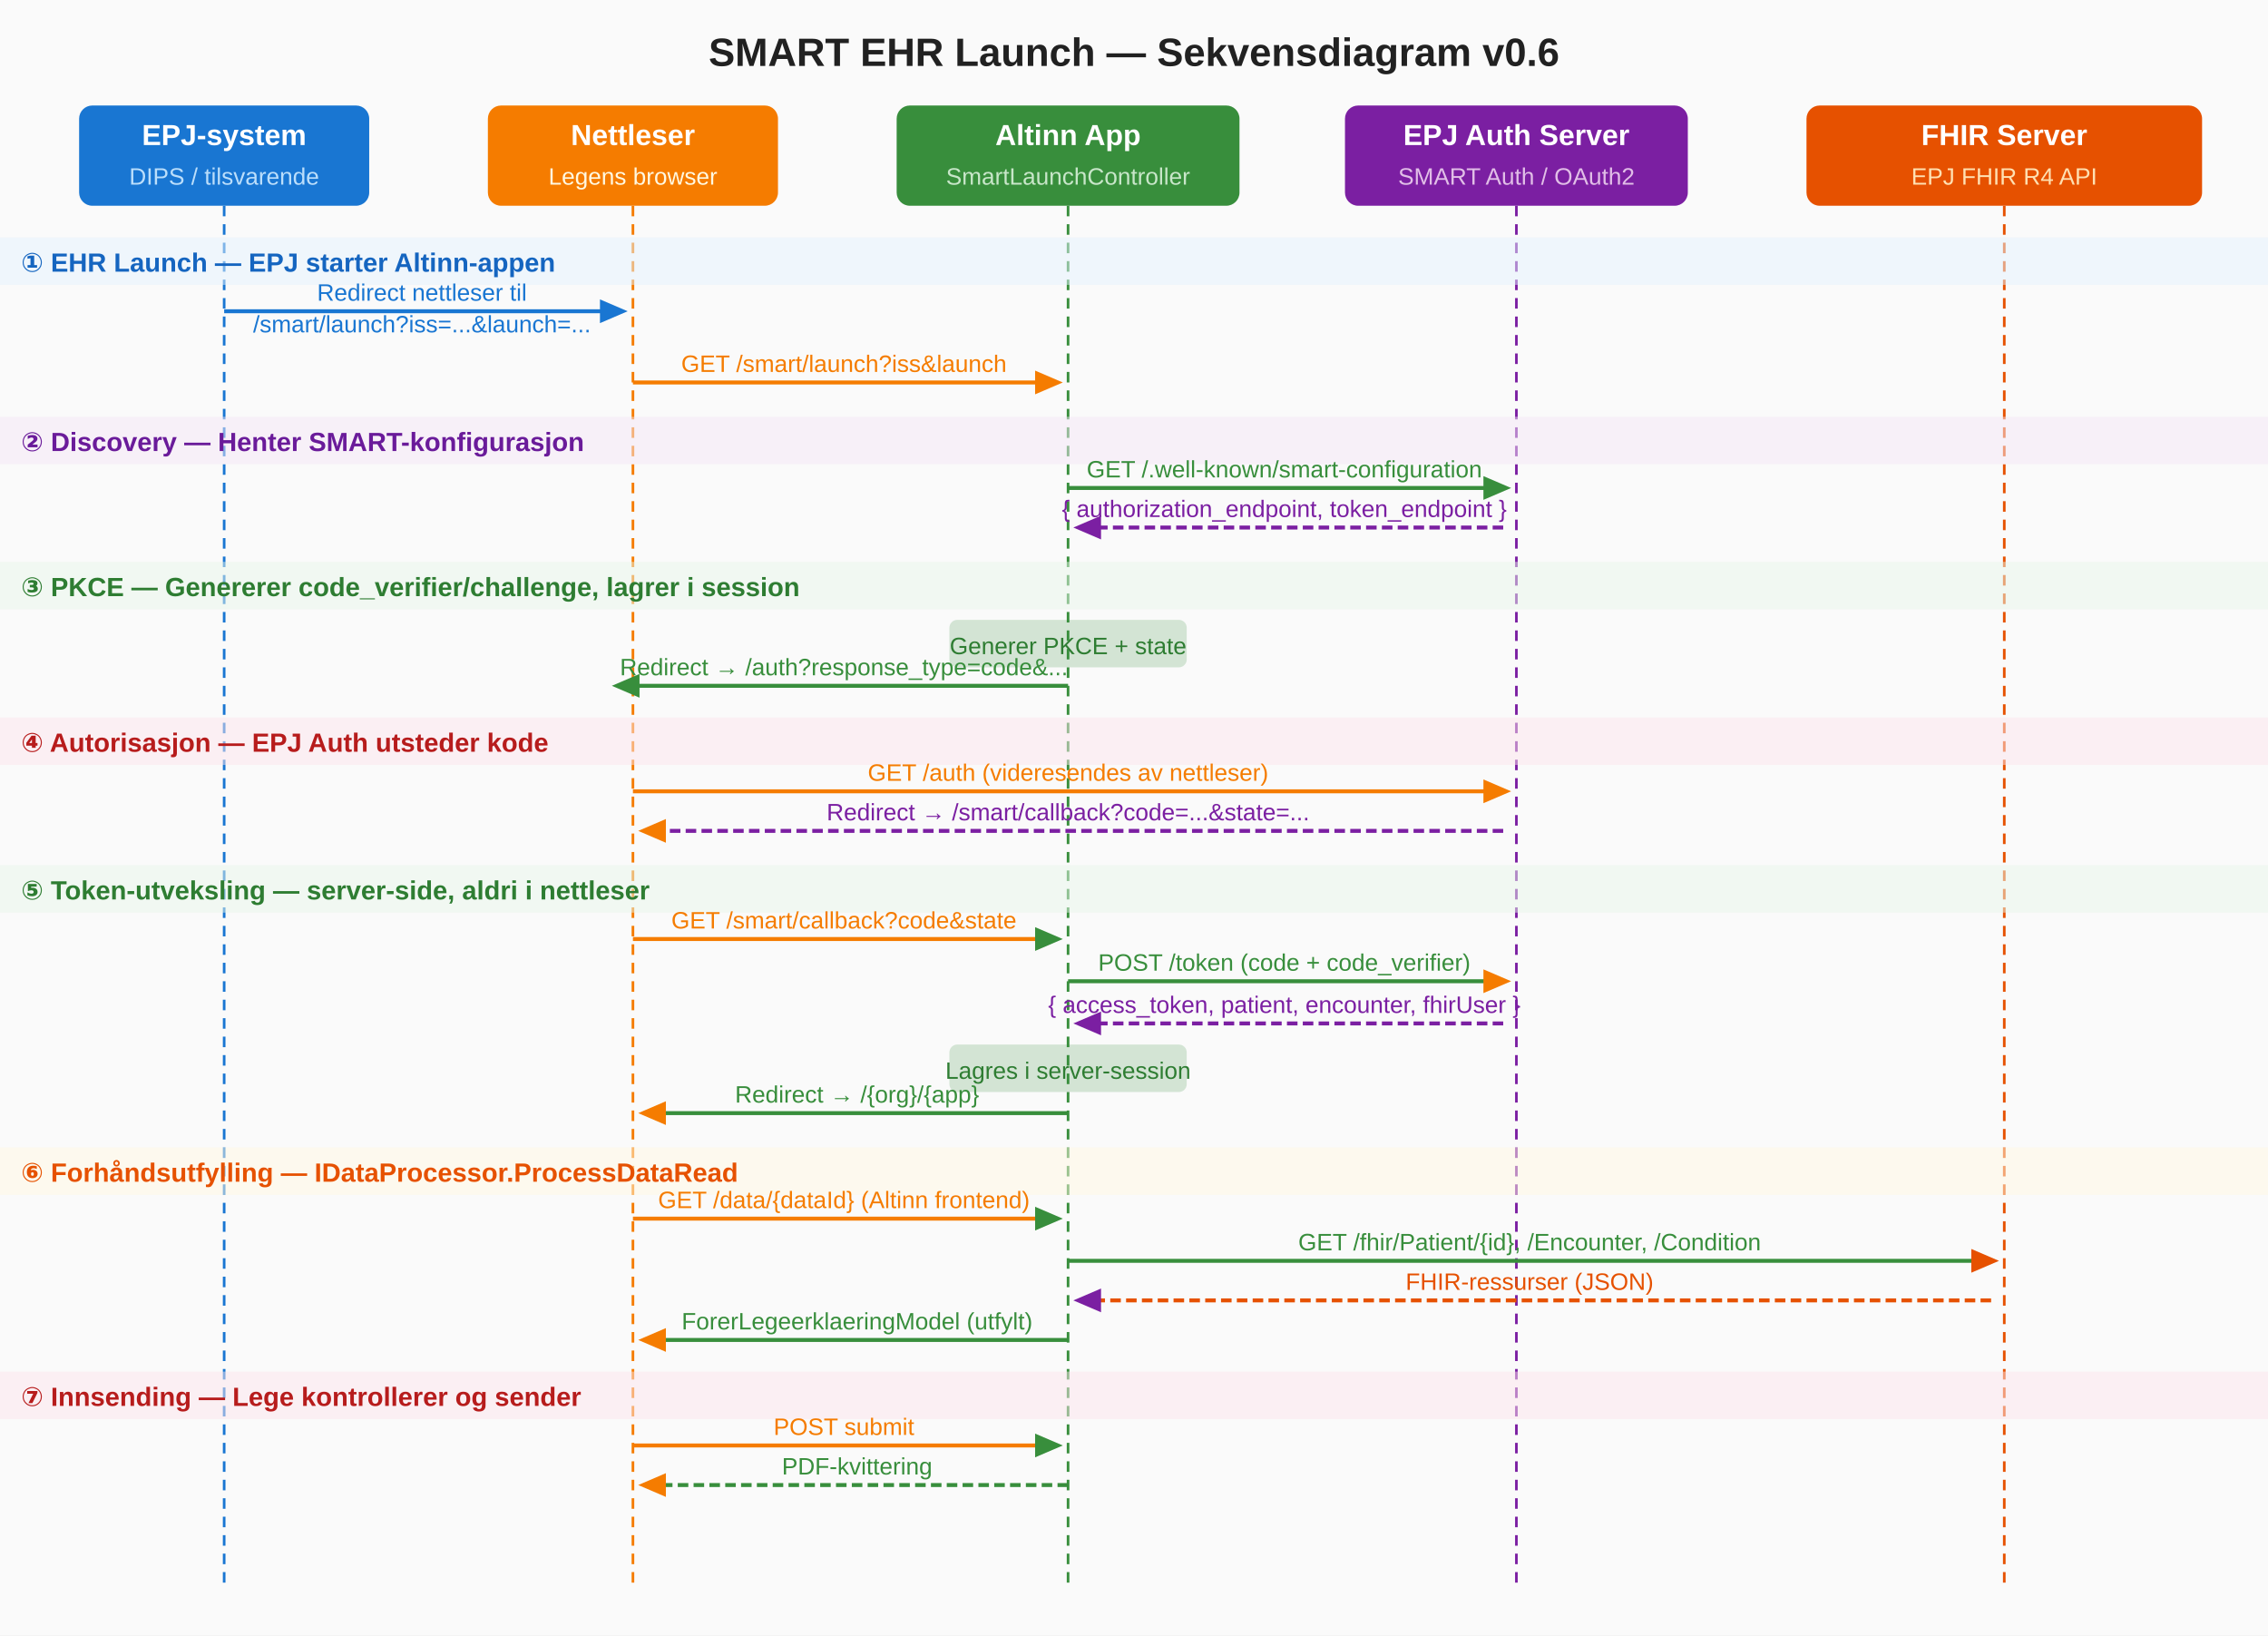
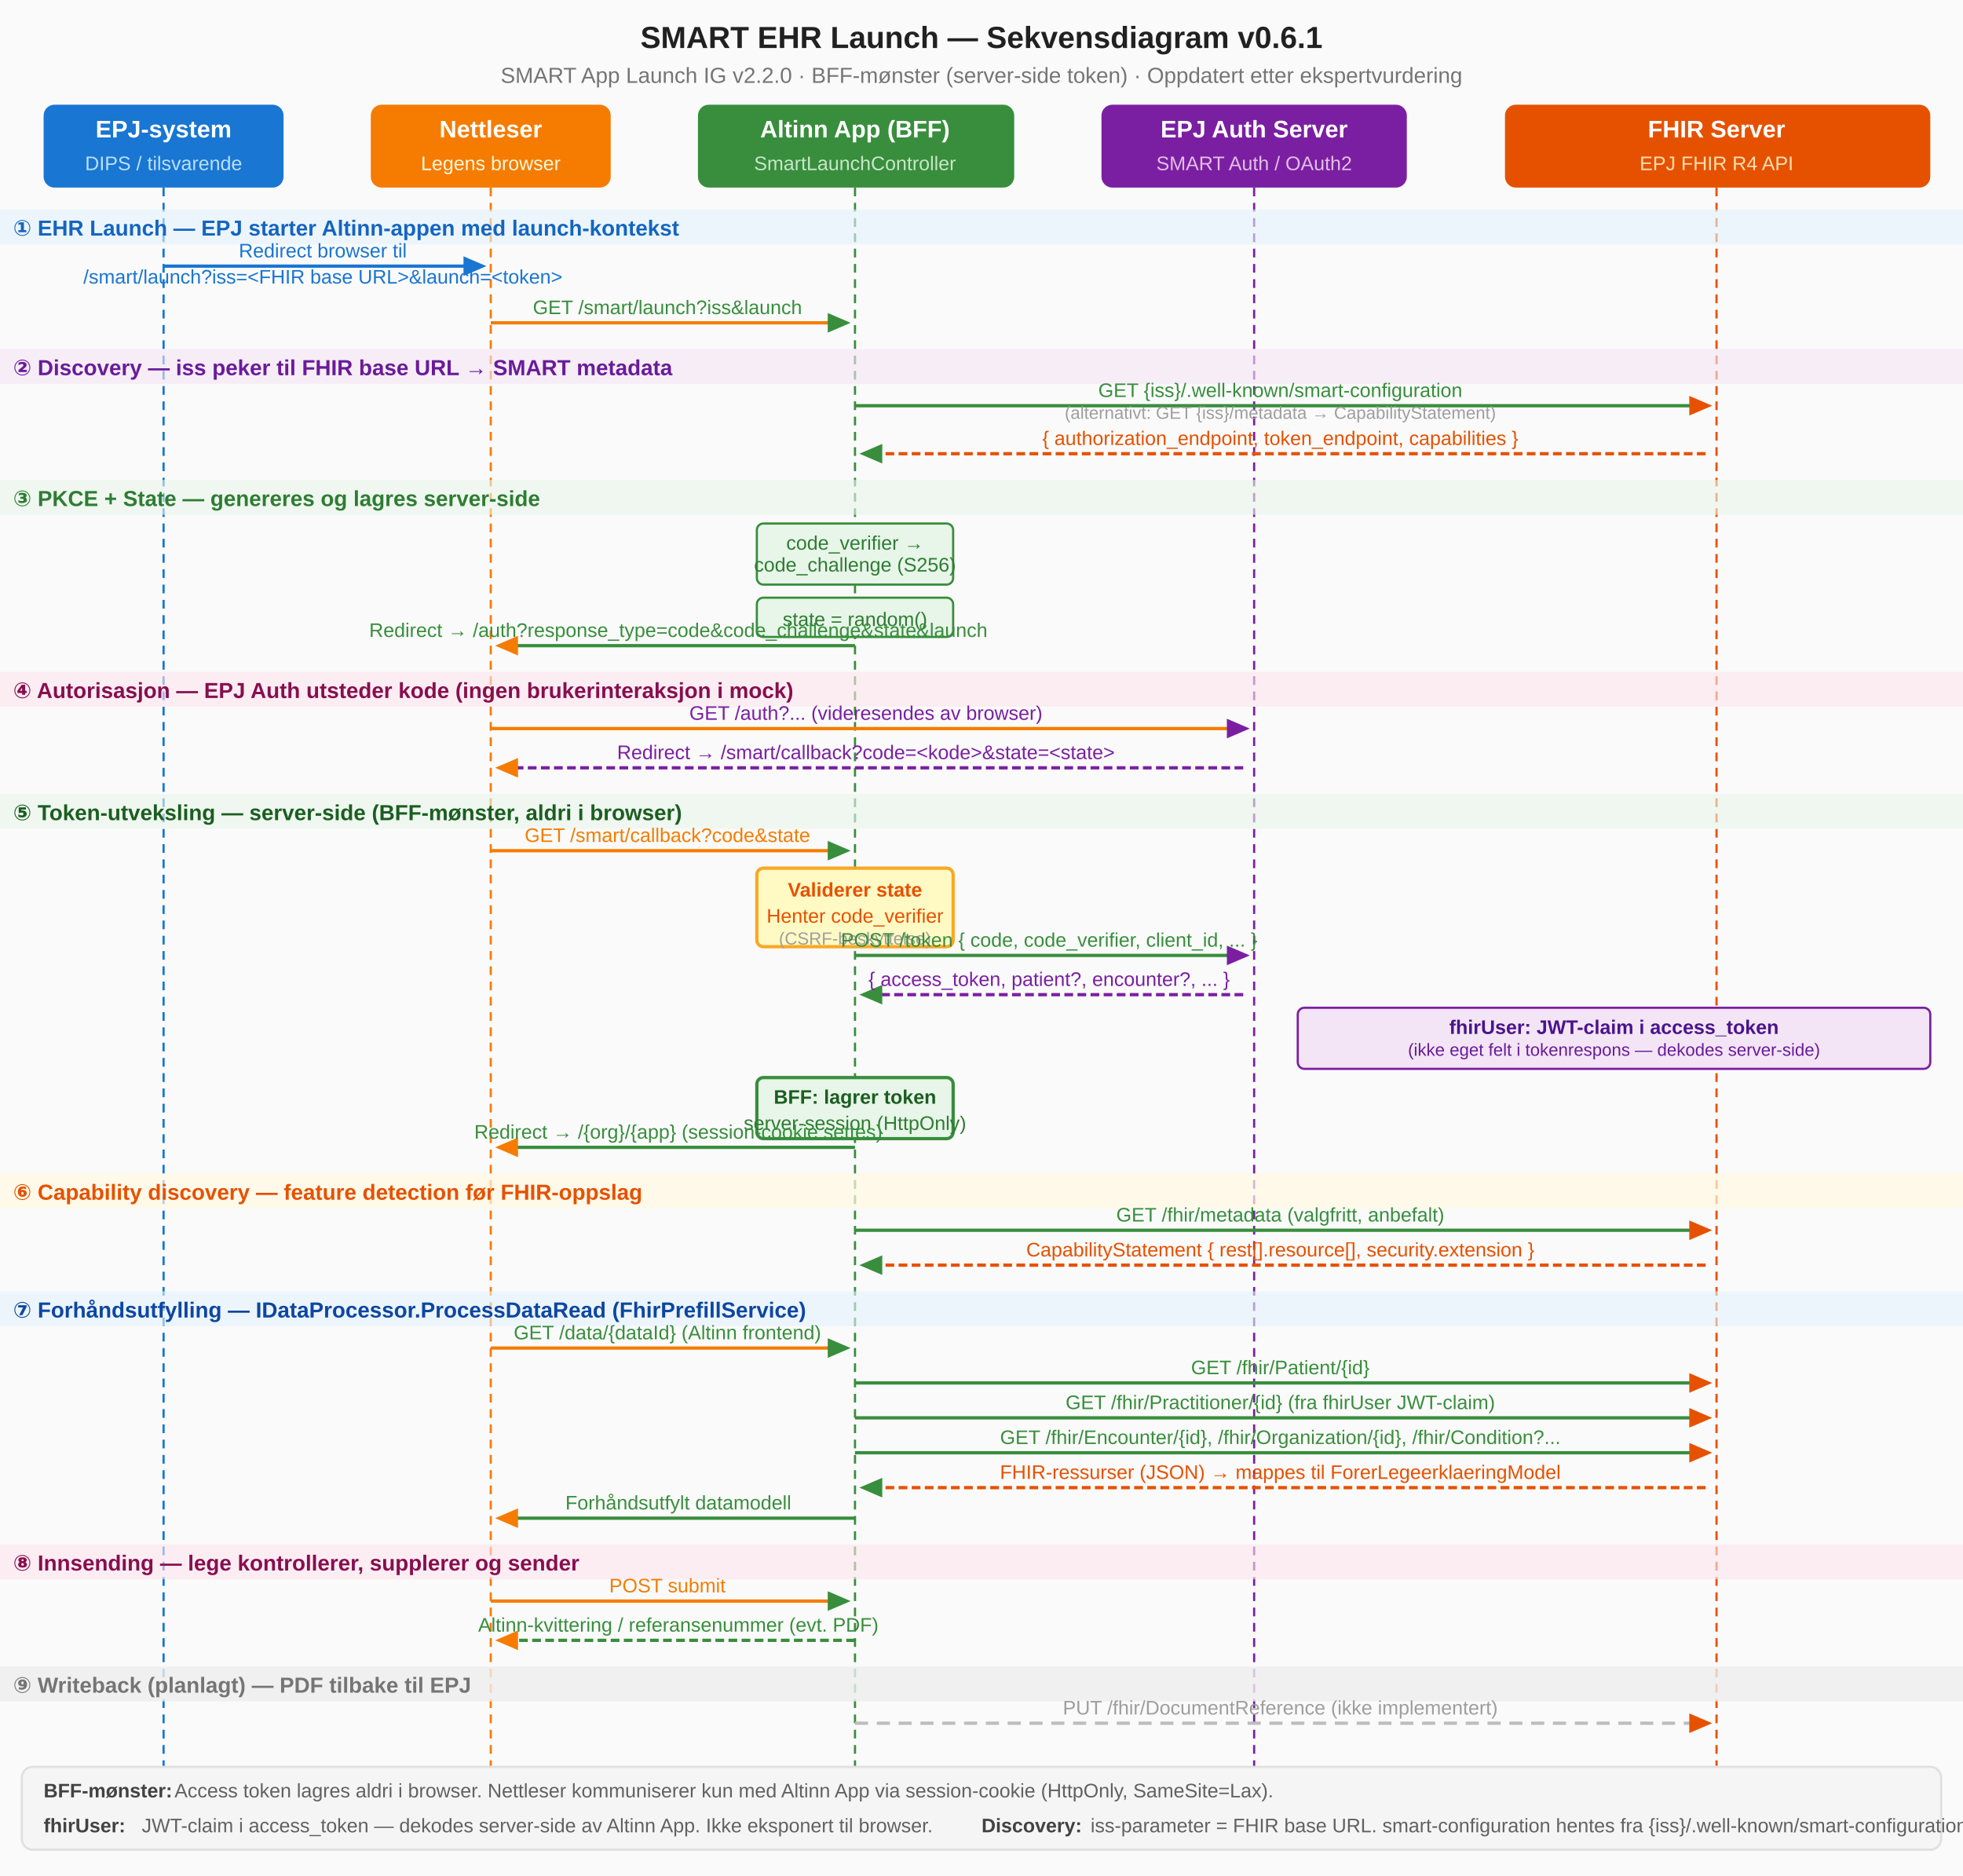
- <svg xmlns="http://www.w3.org/2000/svg" viewBox="0 0 860 620" font-family="Segoe UI, Arial, sans-serif" font-size="11">
-   <rect width="860" height="620" fill="#fafafa" />
-   <text x="430" y="25" text-anchor="middle" font-size="15" font-weight="bold" fill="#212121">SMART EHR Launch — Sekvensdiagram v0.6</text>
-   <rect x="30" y="40" width="110" height="38" rx="5" fill="#1976d2" />
-   <text x="85" y="55" text-anchor="middle" fill="white" font-weight="bold">EPJ-system</text>
-   <text x="85" y="70" text-anchor="middle" fill="#bbdefb" font-size="9">DIPS / tilsvarende</text>
-   <line x1="85" y1="78" x2="85" y2="600" stroke="#1976d2" stroke-width="1" stroke-dasharray="4,3" />
-   <rect x="185" y="40" width="110" height="38" rx="5" fill="#f57c00" />
-   <text x="240" y="55" text-anchor="middle" fill="white" font-weight="bold">Nettleser</text>
-   <text x="240" y="70" text-anchor="middle" fill="#fff8e1" font-size="9">Legens browser</text>
-   <line x1="240" y1="78" x2="240" y2="600" stroke="#f57c00" stroke-width="1" stroke-dasharray="4,3" />
-   <rect x="340" y="40" width="130" height="38" rx="5" fill="#388e3c" />
-   <text x="405" y="55" text-anchor="middle" fill="white" font-weight="bold">Altinn App</text>
-   <text x="405" y="70" text-anchor="middle" fill="#c8e6c9" font-size="9">SmartLaunchController</text>
-   <line x1="405" y1="78" x2="405" y2="600" stroke="#388e3c" stroke-width="1" stroke-dasharray="4,3" />
-   <rect x="510" y="40" width="130" height="38" rx="5" fill="#7b1fa2" />
-   <text x="575" y="55" text-anchor="middle" fill="white" font-weight="bold">EPJ Auth Server</text>
-   <text x="575" y="70" text-anchor="middle" fill="#e1bee7" font-size="9">SMART Auth / OAuth2</text>
-   <line x1="575" y1="78" x2="575" y2="600" stroke="#7b1fa2" stroke-width="1" stroke-dasharray="4,3" />
-   <rect x="685" y="40" width="150" height="38" rx="5" fill="#e65100" />
-   <text x="760" y="55" text-anchor="middle" fill="white" font-weight="bold">FHIR Server</text>
-   <text x="760" y="70" text-anchor="middle" fill="#ffe0b2" font-size="9">EPJ FHIR R4 API</text>
-   <line x1="760" y1="78" x2="760" y2="600" stroke="#e65100" stroke-width="1" stroke-dasharray="4,3" />
-   <rect x="0" y="90" width="860" height="18" fill="#e3f2fd" opacity="0.5" />
-   <text x="8" y="103" font-size="10" font-weight="bold" fill="#1565c0">① EHR Launch — EPJ starter Altinn-appen</text>
-   <line x1="85" y1="118" x2="235" y2="118" stroke="#1976d2" stroke-width="1.5" marker-end="url(#a1)" />
-   <text x="160" y="114" text-anchor="middle" fill="#1976d2" font-size="9">Redirect nettleser til</text>
-   <text x="160" y="126" text-anchor="middle" fill="#1976d2" font-size="9">/smart/launch?iss=...&amp;launch=...</text>
-   <line x1="240" y1="145" x2="400" y2="145" stroke="#f57c00" stroke-width="1.5" marker-end="url(#a2)" />
-   <text x="320" y="141" text-anchor="middle" fill="#f57c00" font-size="9">GET /smart/launch?iss&amp;launch</text>
-   <rect x="0" y="158" width="860" height="18" fill="#f3e5f5" opacity="0.5" />
-   <text x="8" y="171" font-size="10" font-weight="bold" fill="#6a1b9a">② Discovery — Henter SMART-konfigurasjon</text>
-   <line x1="405" y1="185" x2="570" y2="185" stroke="#388e3c" stroke-width="1.5" marker-end="url(#a3)" />
-   <text x="487" y="181" text-anchor="middle" fill="#388e3c" font-size="9">GET /.well-known/smart-configuration</text>
-   <line x1="570" y1="200" x2="410" y2="200" stroke="#7b1fa2" stroke-width="1.5" stroke-dasharray="4,2" marker-end="url(#a4)" />
-   <text x="487" y="196" text-anchor="middle" fill="#7b1fa2" font-size="9">{ authorization_endpoint, token_endpoint }</text>
-   <rect x="0" y="213" width="860" height="18" fill="#e8f5e9" opacity="0.5" />
-   <text x="8" y="226" font-size="10" font-weight="bold" fill="#2e7d32">③ PKCE — Genererer code_verifier/challenge, lagrer i session</text>
-   <rect x="360" y="235" width="90" height="18" rx="3" fill="#388e3c" opacity="0.2" />
-   <text x="405" y="248" text-anchor="middle" fill="#2e7d32" font-size="9">Generer PKCE + state</text>
-   <line x1="405" y1="260" x2="235" y2="260" stroke="#388e3c" stroke-width="1.5" marker-end="url(#a3)" />
-   <text x="320" y="256" text-anchor="middle" fill="#388e3c" font-size="9">Redirect → /auth?response_type=code&amp;...</text>
-   <rect x="0" y="272" width="860" height="18" fill="#fce4ec" opacity="0.5" />
-   <text x="8" y="285" font-size="10" font-weight="bold" fill="#b71c1c">④ Autorisasjon — EPJ Auth utsteder kode</text>
-   <line x1="240" y1="300" x2="570" y2="300" stroke="#f57c00" stroke-width="1.5" marker-end="url(#a5)" />
-   <text x="405" y="296" text-anchor="middle" fill="#f57c00" font-size="9">GET /auth (videresendes av nettleser)</text>
-   <line x1="570" y1="315" x2="245" y2="315" stroke="#7b1fa2" stroke-width="1.5" stroke-dasharray="4,2" marker-end="url(#a2)" />
-   <text x="405" y="311" text-anchor="middle" fill="#7b1fa2" font-size="9">Redirect → /smart/callback?code=...&amp;state=...</text>
-   <rect x="0" y="328" width="860" height="18" fill="#e8f5e9" opacity="0.5" />
-   <text x="8" y="341" font-size="10" font-weight="bold" fill="#2e7d32">⑤ Token-utveksling — server-side, aldri i nettleser</text>
-   <line x1="240" y1="356" x2="400" y2="356" stroke="#f57c00" stroke-width="1.5" marker-end="url(#a3)" />
-   <text x="320" y="352" text-anchor="middle" fill="#f57c00" font-size="9">GET /smart/callback?code&amp;state</text>
-   <line x1="405" y1="372" x2="570" y2="372" stroke="#388e3c" stroke-width="1.5" marker-end="url(#a5)" />
-   <text x="487" y="368" text-anchor="middle" fill="#388e3c" font-size="9">POST /token (code + code_verifier)</text>
-   <line x1="570" y1="388" x2="410" y2="388" stroke="#7b1fa2" stroke-width="1.5" stroke-dasharray="4,2" marker-end="url(#a4)" />
-   <text x="487" y="384" text-anchor="middle" fill="#7b1fa2" font-size="9">{ access_token, patient, encounter, fhirUser }</text>
-   <rect x="360" y="396" width="90" height="18" rx="3" fill="#388e3c" opacity="0.2" />
-   <text x="405" y="409" text-anchor="middle" fill="#2e7d32" font-size="9">Lagres i server-session</text>
-   <line x1="405" y1="422" x2="245" y2="422" stroke="#388e3c" stroke-width="1.5" marker-end="url(#a2)" />
-   <text x="325" y="418" text-anchor="middle" fill="#388e3c" font-size="9">Redirect → /{org}/{app}</text>
-   <rect x="0" y="435" width="860" height="18" fill="#fff8e1" opacity="0.5" />
-   <text x="8" y="448" font-size="10" font-weight="bold" fill="#e65100">⑥ Forhåndsutfylling — IDataProcessor.ProcessDataRead</text>
-   <line x1="240" y1="462" x2="400" y2="462" stroke="#f57c00" stroke-width="1.5" marker-end="url(#a3)" />
-   <text x="320" y="458" text-anchor="middle" fill="#f57c00" font-size="9">GET /data/{dataId} (Altinn frontend)</text>
-   <line x1="405" y1="478" x2="755" y2="478" stroke="#388e3c" stroke-width="1.5" marker-end="url(#a6)" />
-   <text x="580" y="474" text-anchor="middle" fill="#388e3c" font-size="9">GET /fhir/Patient/{id}, /Encounter, /Condition</text>
-   <line x1="755" y1="493" x2="410" y2="493" stroke="#e65100" stroke-width="1.5" stroke-dasharray="4,2" marker-end="url(#a4)" />
-   <text x="580" y="489" text-anchor="middle" fill="#e65100" font-size="9">FHIR-ressurser (JSON)</text>
-   <line x1="405" y1="508" x2="245" y2="508" stroke="#388e3c" stroke-width="1.5" marker-end="url(#a2)" />
-   <text x="325" y="504" text-anchor="middle" fill="#388e3c" font-size="9">ForerLegeerklaeringModel (utfylt)</text>
-   <rect x="0" y="520" width="860" height="18" fill="#fce4ec" opacity="0.5" />
-   <text x="8" y="533" font-size="10" font-weight="bold" fill="#b71c1c">⑦ Innsending — Lege kontrollerer og sender</text>
-   <line x1="240" y1="548" x2="400" y2="548" stroke="#f57c00" stroke-width="1.5" marker-end="url(#a3)" />
-   <text x="320" y="544" text-anchor="middle" fill="#f57c00" font-size="9">POST submit</text>
-   <line x1="405" y1="563" x2="245" y2="563" stroke="#388e3c" stroke-width="1.5" stroke-dasharray="4,2" marker-end="url(#a2)" />
-   <text x="325" y="559" text-anchor="middle" fill="#388e3c" font-size="9">PDF-kvittering</text>
+ <svg xmlns="http://www.w3.org/2000/svg" viewBox="0 0 900 860" font-family="Segoe UI, Arial, sans-serif" font-size="11">
+   <rect width="900" height="860" fill="#fafafa" />
+   <text x="450" y="22" text-anchor="middle" font-size="14" font-weight="bold" fill="#212121">SMART EHR Launch — Sekvensdiagram v0.6.1</text>
+   <text x="450" y="38" text-anchor="middle" font-size="10" fill="#757575">SMART App Launch IG v2.2.0 · BFF-mønster (server-side token) · Oppdatert etter ekspertvurdering</text>
+   <rect x="20" y="48" width="110" height="38" rx="5" fill="#1976d2" />
+   <text x="75" y="63" text-anchor="middle" fill="white" font-weight="bold">EPJ-system</text>
+   <text x="75" y="78" text-anchor="middle" fill="#bbdefb" font-size="9">DIPS / tilsvarende</text>
+   <line x1="75" y1="86" x2="75" y2="848" stroke="#1976d2" stroke-width="1" stroke-dasharray="4,3" />
+   <rect x="170" y="48" width="110" height="38" rx="5" fill="#f57c00" />
+   <text x="225" y="63" text-anchor="middle" fill="white" font-weight="bold">Nettleser</text>
+   <text x="225" y="78" text-anchor="middle" fill="#fff8e1" font-size="9">Legens browser</text>
+   <line x1="225" y1="86" x2="225" y2="848" stroke="#f57c00" stroke-width="1" stroke-dasharray="4,3" />
+   <rect x="320" y="48" width="145" height="38" rx="5" fill="#388e3c" />
+   <text x="392" y="63" text-anchor="middle" fill="white" font-weight="bold">Altinn App (BFF)</text>
+   <text x="392" y="78" text-anchor="middle" fill="#c8e6c9" font-size="9">SmartLaunchController</text>
+   <line x1="392" y1="86" x2="392" y2="848" stroke="#388e3c" stroke-width="1" stroke-dasharray="4,3" />
+   <rect x="505" y="48" width="140" height="38" rx="5" fill="#7b1fa2" />
+   <text x="575" y="63" text-anchor="middle" fill="white" font-weight="bold">EPJ Auth Server</text>
+   <text x="575" y="78" text-anchor="middle" fill="#e1bee7" font-size="9">SMART Auth / OAuth2</text>
+   <line x1="575" y1="86" x2="575" y2="848" stroke="#7b1fa2" stroke-width="1" stroke-dasharray="4,3" />
+   <rect x="690" y="48" width="195" height="38" rx="5" fill="#e65100" />
+   <text x="787" y="63" text-anchor="middle" fill="white" font-weight="bold">FHIR Server</text>
+   <text x="787" y="78" text-anchor="middle" fill="#ffe0b2" font-size="9">EPJ FHIR R4 API</text>
+   <line x1="787" y1="86" x2="787" y2="848" stroke="#e65100" stroke-width="1" stroke-dasharray="4,3" />
  <defs>
    <marker id="a1" markerWidth="7" markerHeight="7" refX="5" refY="3" orient="auto">
      <path d="M0,0 L7,3 L0,6 Z" fill="#1976d2" />
    </marker>
    <marker id="a2" markerWidth="7" markerHeight="7" refX="5" refY="3" orient="auto">
      <path d="M0,0 L7,3 L0,6 Z" fill="#f57c00" />
    </marker>
    <marker id="a3" markerWidth="7" markerHeight="7" refX="5" refY="3" orient="auto">
      <path d="M0,0 L7,3 L0,6 Z" fill="#388e3c" />
    </marker>
    <marker id="a4" markerWidth="7" markerHeight="7" refX="5" refY="3" orient="auto">
      <path d="M0,0 L7,3 L0,6 Z" fill="#7b1fa2" />
    </marker>
    <marker id="a5" markerWidth="7" markerHeight="7" refX="5" refY="3" orient="auto">
-       <path d="M0,0 L7,3 L0,6 Z" fill="#f57c00" />
-     </marker>
-     <marker id="a6" markerWidth="7" markerHeight="7" refX="5" refY="3" orient="auto">
      <path d="M0,0 L7,3 L0,6 Z" fill="#e65100" />
    </marker>
  </defs>
+   <rect x="0" y="96" width="900" height="16" fill="#e3f2fd" opacity="0.6" />
+   <text x="6" y="108" font-size="10" font-weight="bold" fill="#1565c0">① EHR Launch — EPJ starter Altinn-appen med launch-kontekst</text>
+   <line x1="75" y1="122" x2="220" y2="122" stroke="#1976d2" stroke-width="1.5" marker-end="url(#a1)" />
+   <text x="148" y="118" text-anchor="middle" fill="#1976d2" font-size="9">Redirect browser til</text>
+   <text x="148" y="130" text-anchor="middle" fill="#1976d2" font-size="9">/smart/launch?iss=&lt;FHIR base URL&gt;&amp;launch=&lt;token&gt;</text>
+   <line x1="225" y1="148" x2="387" y2="148" stroke="#f57c00" stroke-width="1.5" marker-end="url(#a3)" />
+   <text x="306" y="144" text-anchor="middle" fill="#388e3c" font-size="9">GET /smart/launch?iss&amp;launch</text>
+   <rect x="0" y="160" width="900" height="16" fill="#f3e5f5" opacity="0.6" />
+   <text x="6" y="172" font-size="10" font-weight="bold" fill="#6a1b9a">② Discovery — iss peker til FHIR base URL → SMART metadata</text>
+   <line x1="392" y1="186" x2="782" y2="186" stroke="#388e3c" stroke-width="1.5" marker-end="url(#a5)" />
+   <text x="587" y="182" text-anchor="middle" fill="#388e3c" font-size="9">GET {iss}/.well-known/smart-configuration</text>
+   <text x="587" y="192" text-anchor="middle" fill="#9e9e9e" font-size="8">(alternativt: GET {iss}/metadata → CapabilityStatement)</text>
+   <line x1="782" y1="208" x2="397" y2="208" stroke="#e65100" stroke-width="1.5" stroke-dasharray="4,2" marker-end="url(#a3)" />
+   <text x="587" y="204" text-anchor="middle" fill="#e65100" font-size="9">{ authorization_endpoint, token_endpoint, capabilities }</text>
+   <rect x="0" y="220" width="900" height="16" fill="#e8f5e9" opacity="0.6" />
+   <text x="6" y="232" font-size="10" font-weight="bold" fill="#2e7d32">③ PKCE + State — genereres og lagres server-side</text>
+   <rect x="347" y="240" width="90" height="28" rx="3" fill="#e8f5e9" stroke="#388e3c" stroke-width="1" />
+   <text x="392" y="252" text-anchor="middle" fill="#2e7d32" font-size="9">code_verifier →</text>
+   <text x="392" y="262" text-anchor="middle" fill="#2e7d32" font-size="9">code_challenge (S256)</text>
+   <rect x="347" y="274" width="90" height="18" rx="3" fill="#e8f5e9" stroke="#388e3c" stroke-width="1" />
+   <text x="392" y="287" text-anchor="middle" fill="#2e7d32" font-size="9">state = random()</text>
+   <line x1="392" y1="296" x2="230" y2="296" stroke="#388e3c" stroke-width="1.5" marker-end="url(#a2)" />
+   <text x="311" y="292" text-anchor="middle" fill="#388e3c" font-size="9">Redirect → /auth?response_type=code&amp;code_challenge&amp;state&amp;launch</text>
+   <rect x="0" y="308" width="900" height="16" fill="#fce4ec" opacity="0.6" />
+   <text x="6" y="320" font-size="10" font-weight="bold" fill="#880e4f">④ Autorisasjon — EPJ Auth utsteder kode (ingen brukerinteraksjon i mock)</text>
+   <line x1="225" y1="334" x2="570" y2="334" stroke="#f57c00" stroke-width="1.5" marker-end="url(#a4)" />
+   <text x="397" y="330" text-anchor="middle" fill="#7b1fa2" font-size="9">GET /auth?... (videresendes av browser)</text>
+   <line x1="570" y1="352" x2="230" y2="352" stroke="#7b1fa2" stroke-width="1.5" stroke-dasharray="4,2" marker-end="url(#a2)" />
+   <text x="397" y="348" text-anchor="middle" fill="#7b1fa2" font-size="9">Redirect → /smart/callback?code=&lt;kode&gt;&amp;state=&lt;state&gt;</text>
+   <rect x="0" y="364" width="900" height="16" fill="#e8f5e9" opacity="0.6" />
+   <text x="6" y="376" font-size="10" font-weight="bold" fill="#1b5e20">⑤ Token-utveksling — server-side (BFF-mønster, aldri i browser)</text>
+   <line x1="225" y1="390" x2="387" y2="390" stroke="#f57c00" stroke-width="1.5" marker-end="url(#a3)" />
+   <text x="306" y="386" text-anchor="middle" fill="#f57c00" font-size="9">GET /smart/callback?code&amp;state</text>
+   <rect x="347" y="398" width="90" height="36" rx="3" fill="#fff9c4" stroke="#f9a825" stroke-width="1.5" />
+   <text x="392" y="411" text-anchor="middle" fill="#e65100" font-size="9" font-weight="bold">Validerer state</text>
+   <text x="392" y="423" text-anchor="middle" fill="#e65100" font-size="9">Henter code_verifier</text>
+   <text x="392" y="433" text-anchor="middle" fill="#9e9e9e" font-size="8">(CSRF-beskyttelse)</text>
+   <line x1="392" y1="438" x2="570" y2="438" stroke="#388e3c" stroke-width="1.5" marker-end="url(#a4)" />
+   <text x="481" y="434" text-anchor="middle" fill="#388e3c" font-size="9">POST /token { code, code_verifier, client_id, ... }</text>
+   <line x1="570" y1="456" x2="397" y2="456" stroke="#7b1fa2" stroke-width="1.5" stroke-dasharray="4,2" marker-end="url(#a3)" />
+   <text x="481" y="452" text-anchor="middle" fill="#7b1fa2" font-size="9">{ access_token, patient?, encounter?, ... }</text>
+   <rect x="595" y="462" width="290" height="28" rx="3" fill="#f3e5f5" stroke="#7b1fa2" stroke-width="1" />
+   <text x="740" y="474" text-anchor="middle" fill="#4a148c" font-size="9" font-weight="bold">fhirUser: JWT-claim i access_token</text>
+   <text x="740" y="484" text-anchor="middle" fill="#6a1b9a" font-size="8">(ikke eget felt i tokenrespons — dekodes server-side)</text>
+   <rect x="347" y="494" width="90" height="28" rx="3" fill="#e8f5e9" stroke="#388e3c" stroke-width="1.5" />
+   <text x="392" y="506" text-anchor="middle" fill="#1b5e20" font-size="9" font-weight="bold">BFF: lagrer token</text>
+   <text x="392" y="518" text-anchor="middle" fill="#2e7d32" font-size="9">server-session (HttpOnly)</text>
+   <line x1="392" y1="526" x2="230" y2="526" stroke="#388e3c" stroke-width="1.5" marker-end="url(#a2)" />
+   <text x="311" y="522" text-anchor="middle" fill="#388e3c" font-size="9">Redirect → /{org}/{app}  (session-cookie settes)</text>
+   <rect x="0" y="538" width="900" height="16" fill="#fff8e1" opacity="0.7" />
+   <text x="6" y="550" font-size="10" font-weight="bold" fill="#e65100">⑥ Capability discovery — feature detection før FHIR-oppslag</text>
+   <line x1="392" y1="564" x2="782" y2="564" stroke="#388e3c" stroke-width="1.5" marker-end="url(#a5)" />
+   <text x="587" y="560" text-anchor="middle" fill="#388e3c" font-size="9">GET /fhir/metadata  (valgfritt, anbefalt)</text>
+   <line x1="782" y1="580" x2="397" y2="580" stroke="#e65100" stroke-width="1.5" stroke-dasharray="4,2" marker-end="url(#a3)" />
+   <text x="587" y="576" text-anchor="middle" fill="#e65100" font-size="9">CapabilityStatement  { rest[].resource[], security.extension }</text>
+   <rect x="0" y="592" width="900" height="16" fill="#e3f2fd" opacity="0.6" />
+   <text x="6" y="604" font-size="10" font-weight="bold" fill="#0d47a1">⑦ Forhåndsutfylling — IDataProcessor.ProcessDataRead (FhirPrefillService)</text>
+   <line x1="225" y1="618" x2="387" y2="618" stroke="#f57c00" stroke-width="1.5" marker-end="url(#a3)" />
+   <text x="306" y="614" text-anchor="middle" fill="#388e3c" font-size="9">GET /data/{dataId}  (Altinn frontend)</text>
+   <line x1="392" y1="634" x2="782" y2="634" stroke="#388e3c" stroke-width="1.5" marker-end="url(#a5)" />
+   <text x="587" y="630" text-anchor="middle" fill="#388e3c" font-size="9">GET /fhir/Patient/{id}</text>
+   <line x1="392" y1="650" x2="782" y2="650" stroke="#388e3c" stroke-width="1.5" marker-end="url(#a5)" />
+   <text x="587" y="646" text-anchor="middle" fill="#388e3c" font-size="9">GET /fhir/Practitioner/{id}  (fra fhirUser JWT-claim)</text>
+   <line x1="392" y1="666" x2="782" y2="666" stroke="#388e3c" stroke-width="1.5" marker-end="url(#a5)" />
+   <text x="587" y="662" text-anchor="middle" fill="#388e3c" font-size="9">GET /fhir/Encounter/{id}, /fhir/Organization/{id}, /fhir/Condition?...</text>
+   <line x1="782" y1="682" x2="397" y2="682" stroke="#e65100" stroke-width="1.5" stroke-dasharray="4,2" marker-end="url(#a3)" />
+   <text x="587" y="678" text-anchor="middle" fill="#e65100" font-size="9">FHIR-ressurser (JSON) → mappes til ForerLegeerklaeringModel</text>
+   <line x1="392" y1="696" x2="230" y2="696" stroke="#388e3c" stroke-width="1.5" marker-end="url(#a2)" />
+   <text x="311" y="692" text-anchor="middle" fill="#388e3c" font-size="9">Forhåndsutfylt datamodell</text>
+   <rect x="0" y="708" width="900" height="16" fill="#fce4ec" opacity="0.6" />
+   <text x="6" y="720" font-size="10" font-weight="bold" fill="#880e4f">⑧ Innsending — lege kontrollerer, supplerer og sender</text>
+   <line x1="225" y1="734" x2="387" y2="734" stroke="#f57c00" stroke-width="1.5" marker-end="url(#a3)" />
+   <text x="306" y="730" text-anchor="middle" fill="#f57c00" font-size="9">POST submit</text>
+   <line x1="392" y1="752" x2="230" y2="752" stroke="#388e3c" stroke-width="1.5" stroke-dasharray="4,2" marker-end="url(#a2)" />
+   <text x="311" y="748" text-anchor="middle" fill="#388e3c" font-size="9">Altinn-kvittering / referansenummer  (evt. PDF)</text>
+   <rect x="0" y="764" width="900" height="16" fill="#eeeeee" opacity="0.8" />
+   <text x="6" y="776" font-size="10" font-weight="bold" fill="#757575">⑨ Writeback (planlagt) — PDF tilbake til EPJ</text>
+   <line x1="392" y1="790" x2="782" y2="790" stroke="#bdbdbd" stroke-width="1.5" stroke-dasharray="6,4" marker-end="url(#a5)" />
+   <text x="587" y="786" text-anchor="middle" fill="#9e9e9e" font-size="9">PUT /fhir/DocumentReference  (ikke implementert)</text>
+   <rect x="10" y="810" width="880" height="38" rx="5" fill="#f5f5f5" stroke="#e0e0e0" stroke-width="1" />
+   <text x="20" y="824" fill="#424242" font-size="9" font-weight="bold">BFF-mønster:</text>
+   <text x="80" y="824" fill="#616161" font-size="9">Access token lagres aldri i browser. Nettleser kommuniserer kun med Altinn App via session-cookie (HttpOnly, SameSite=Lax).</text>
+   <text x="20" y="840" fill="#424242" font-size="9" font-weight="bold">fhirUser:</text>
+   <text x="65" y="840" fill="#616161" font-size="9">JWT-claim i access_token — dekodes server-side av Altinn App. Ikke eksponert til browser.</text>
+   <text x="450" y="840" fill="#424242" font-size="9" font-weight="bold">Discovery:</text>
+   <text x="500" y="840" fill="#616161" font-size="9">iss-parameter = FHIR base URL. smart-configuration hentes fra {iss}/.well-known/smart-configuration.</text>
</svg>
